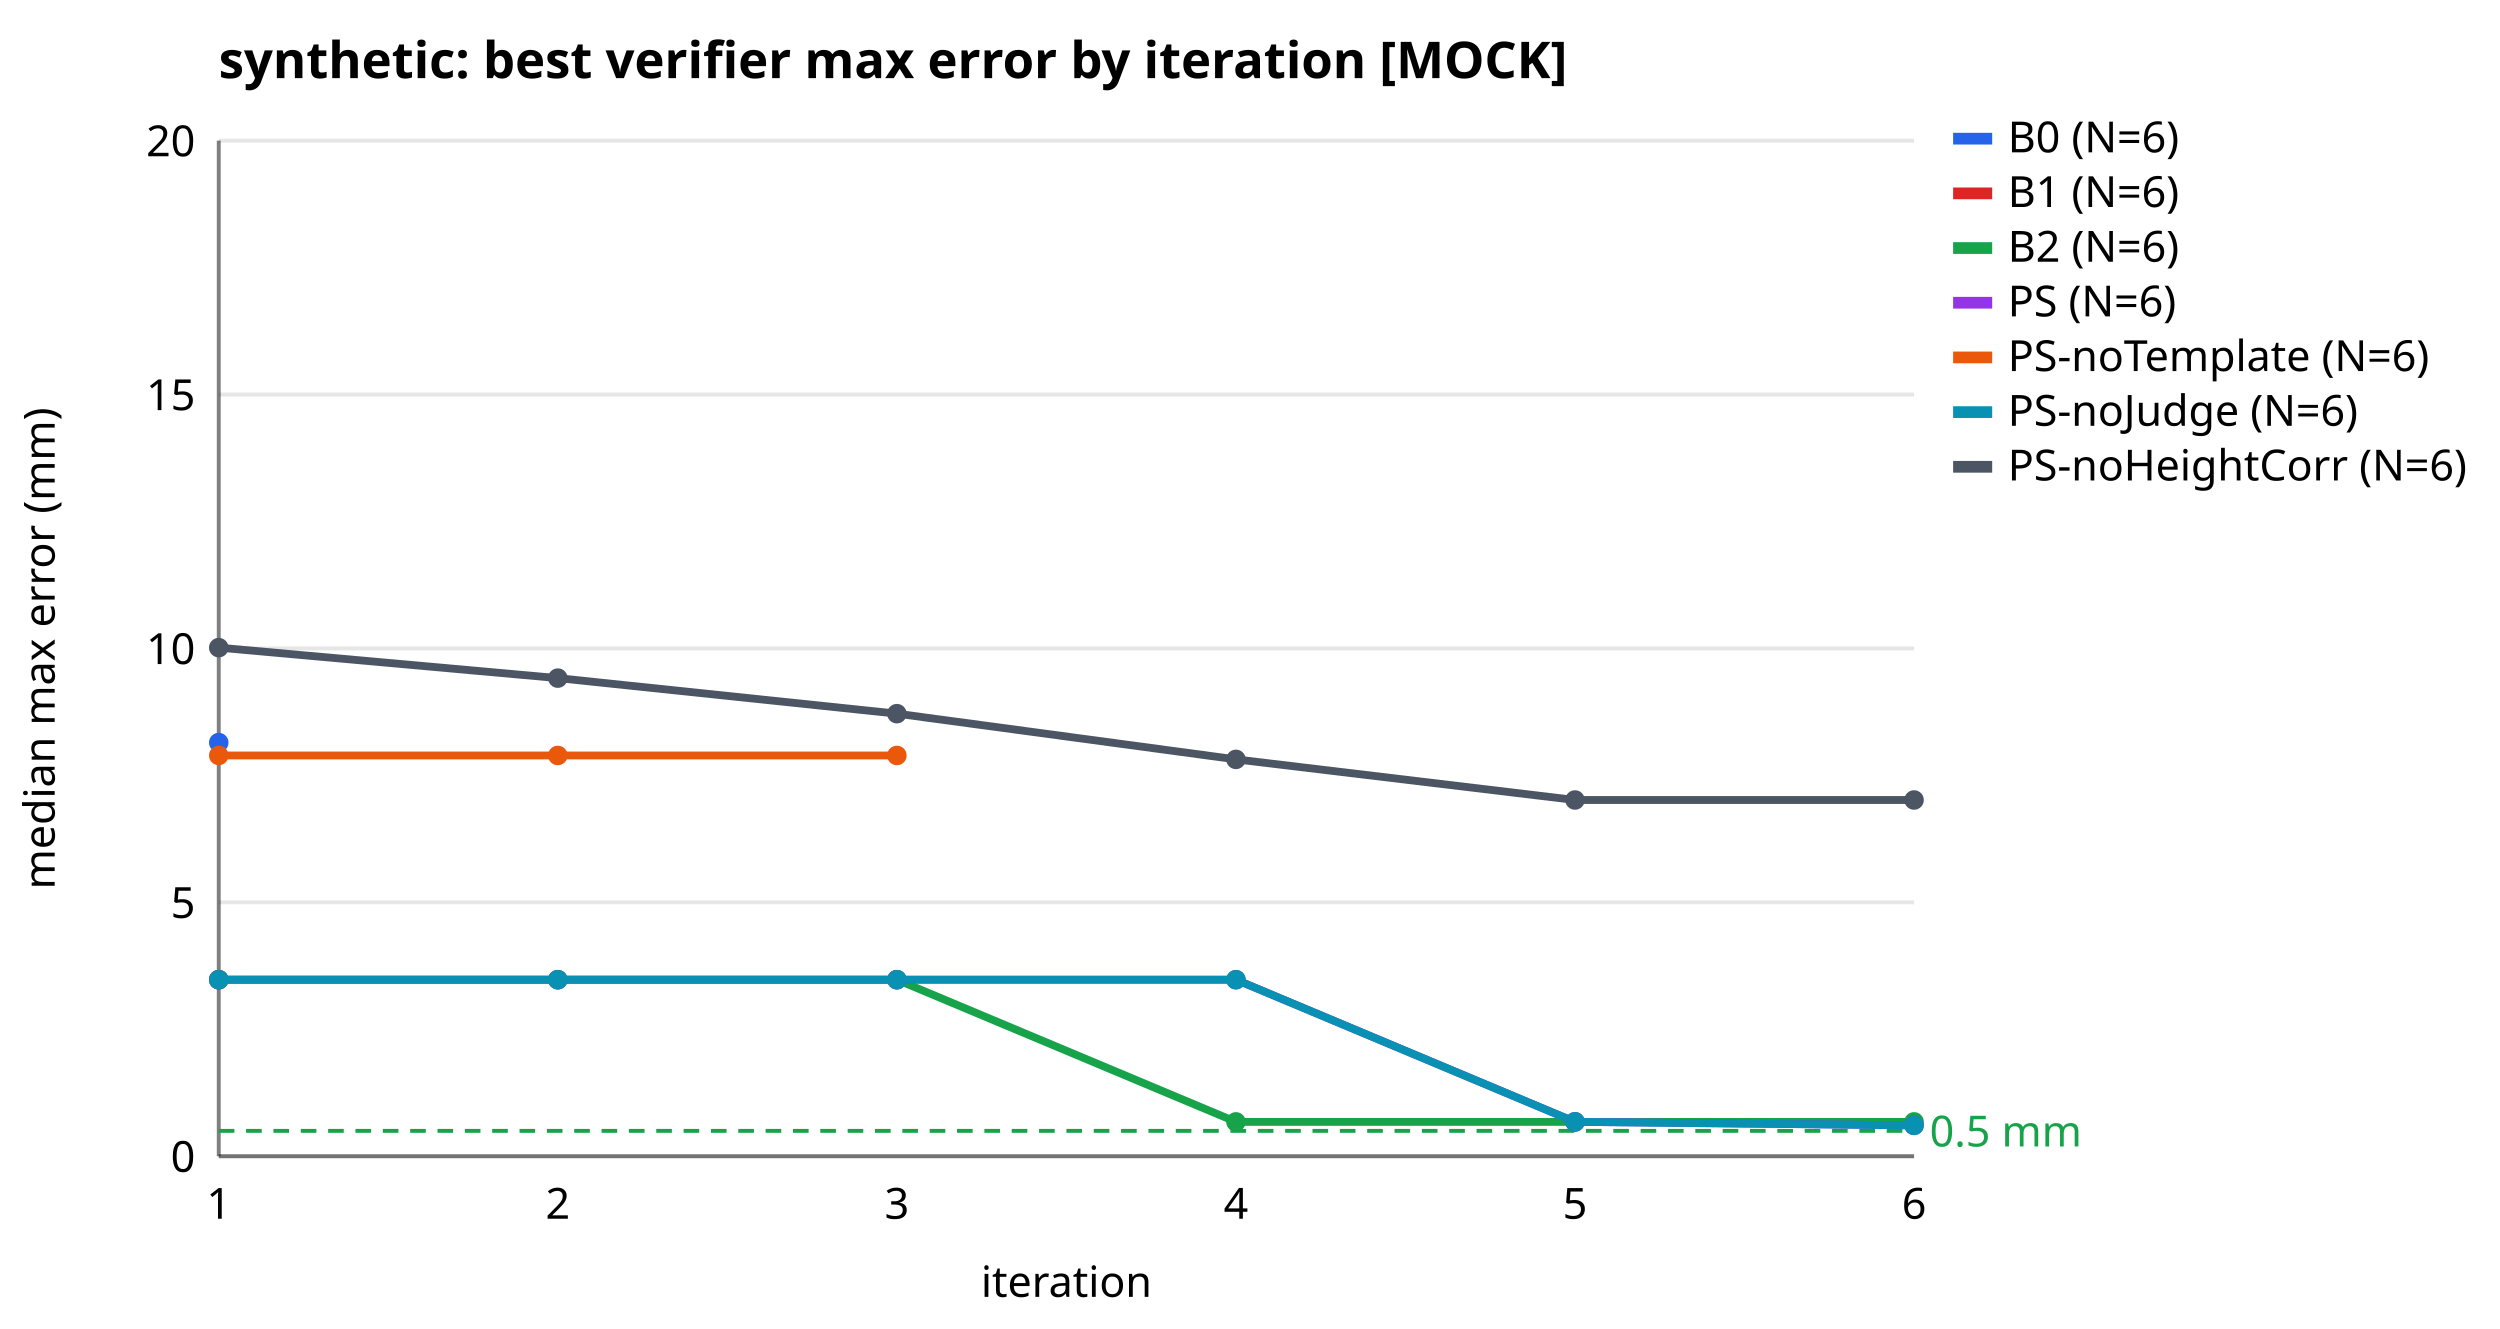
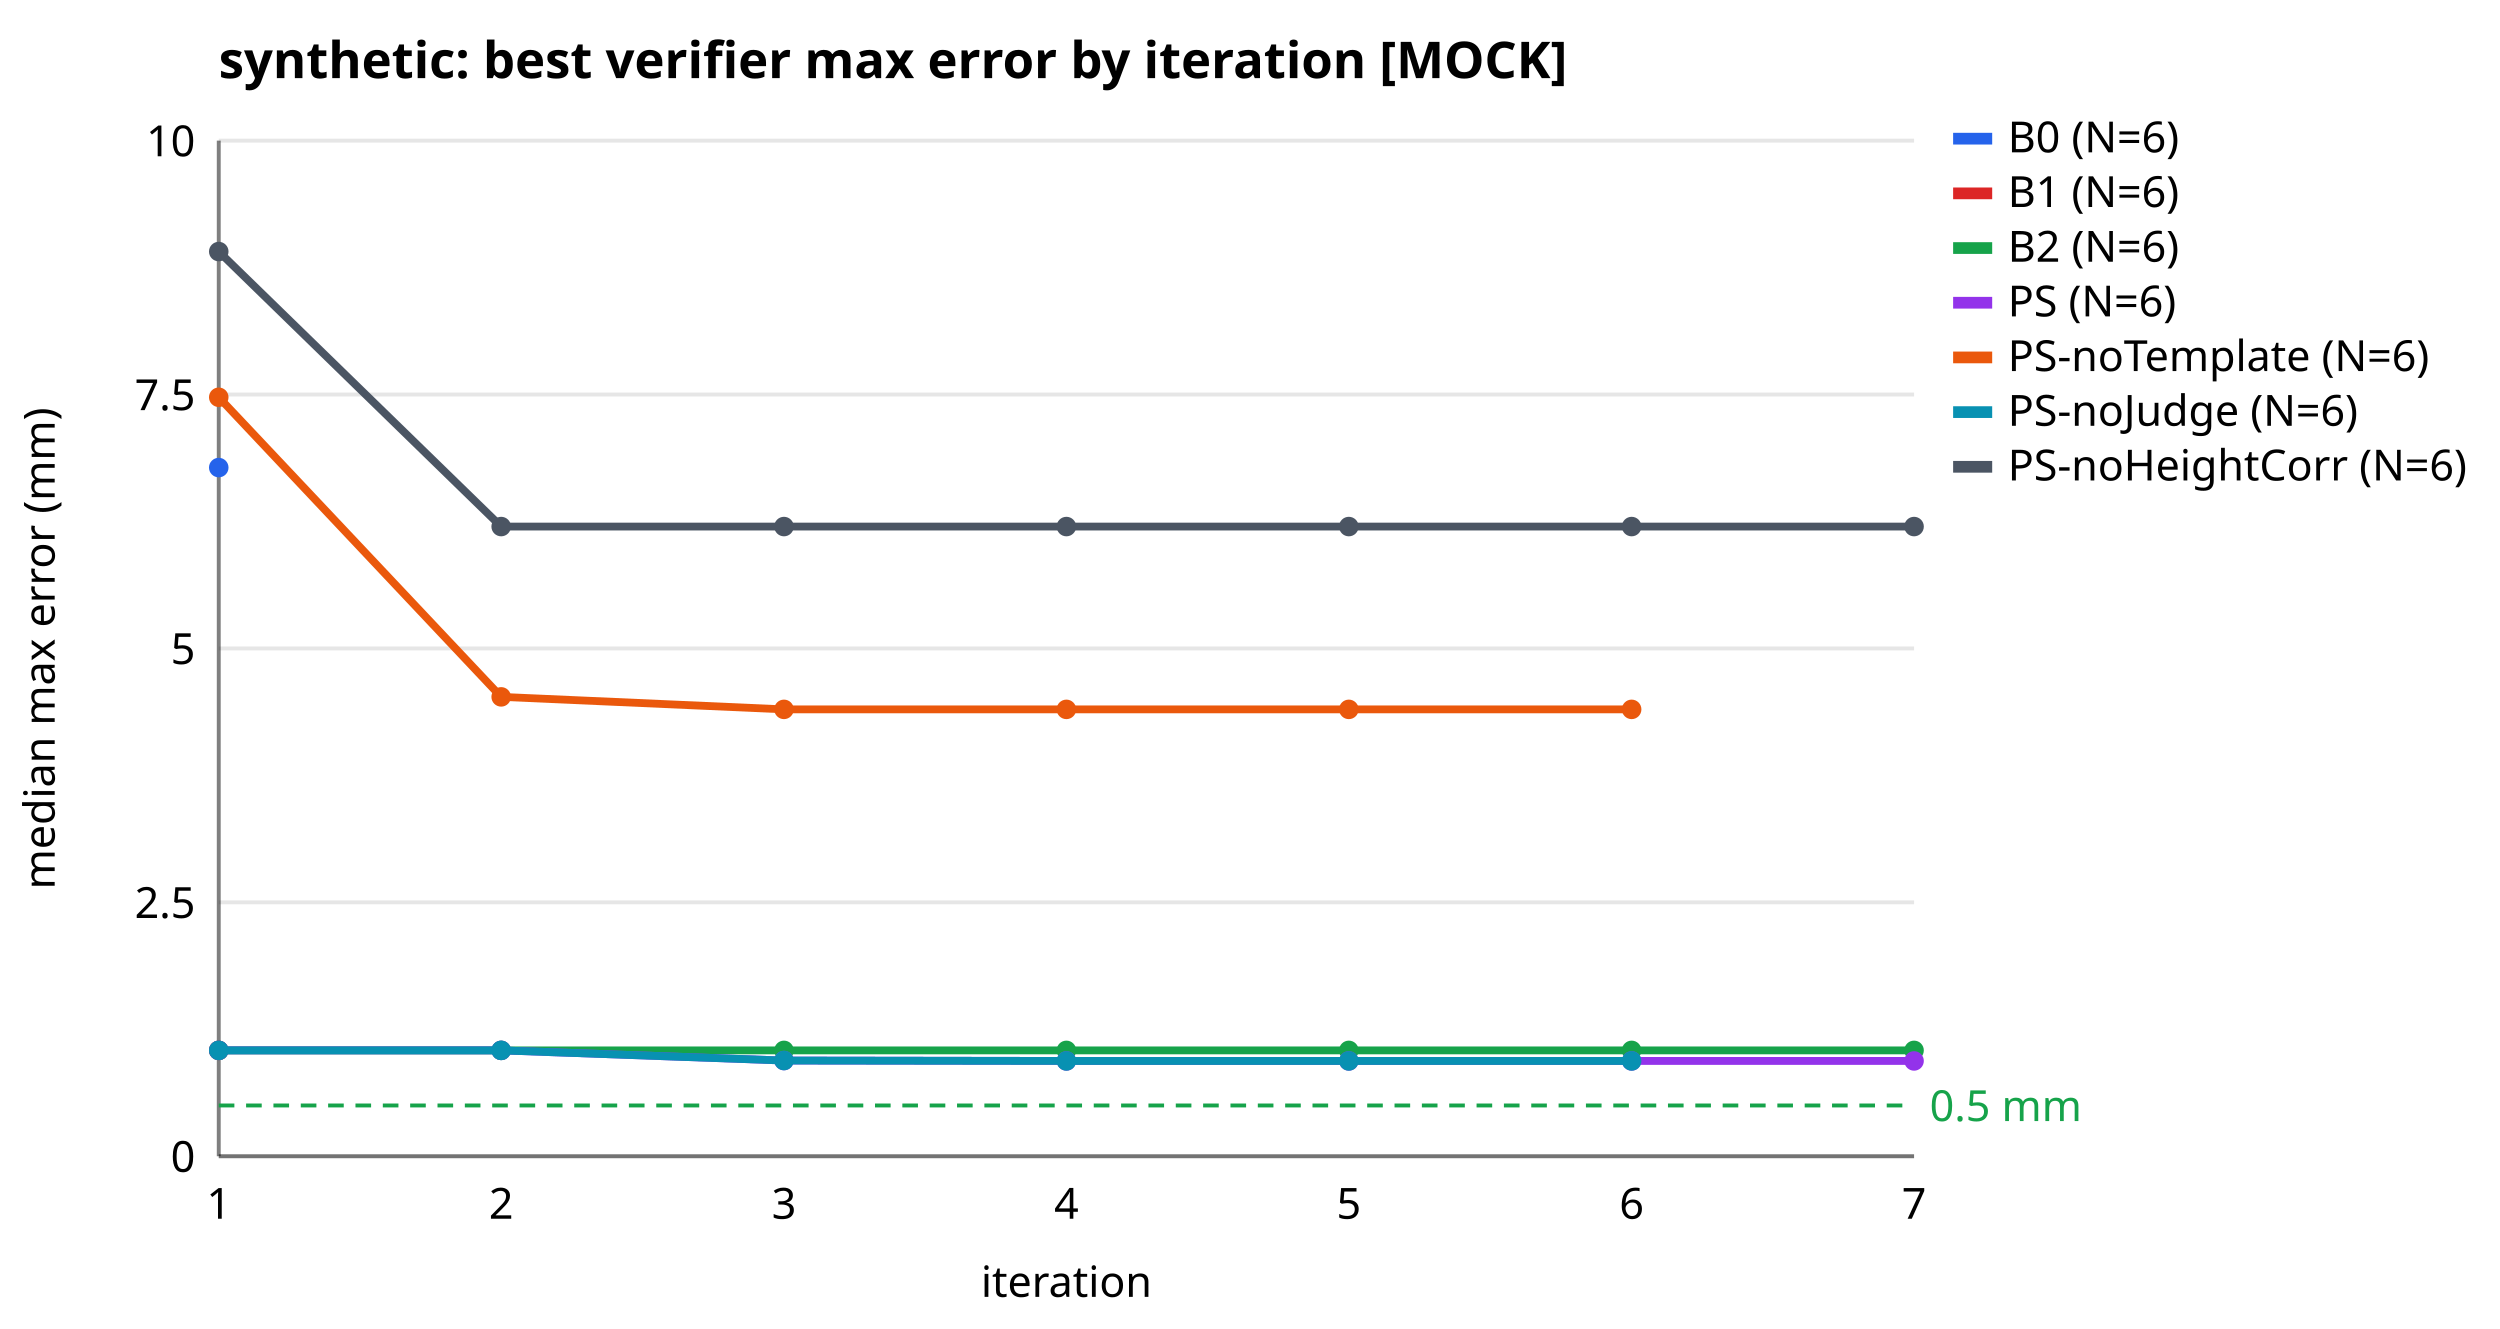
<svg xmlns="http://www.w3.org/2000/svg" viewBox="0 0 640 340" width="640" height="340" font-family="system-ui, sans-serif" font-size="11" fill="currentColor">
  <text x="56" y="20" font-size="13" font-weight="600">synthetic: best verifier max error by iteration [MOCK]</text>
  <line x1="56" y1="296" x2="490" y2="296" stroke="currentColor" stroke-opacity="0.5" />
  <line x1="56" y1="36" x2="56" y2="296" stroke="currentColor" stroke-opacity="0.5" />
  <line x1="56" y1="296.0" x2="490" y2="296.0" stroke="currentColor" stroke-opacity="0.1" />
  <text x="50" y="300.0" text-anchor="end">0</text>
  <line x1="56" y1="231.0" x2="490" y2="231.0" stroke="currentColor" stroke-opacity="0.1" />
-   <text x="50" y="235.0" text-anchor="end">5</text>
+   <text x="50" y="235.0" text-anchor="end">2.5</text>
  <line x1="56" y1="166.0" x2="490" y2="166.0" stroke="currentColor" stroke-opacity="0.1" />
-   <text x="50" y="170.0" text-anchor="end">10</text>
+   <text x="50" y="170.0" text-anchor="end">5</text>
  <line x1="56" y1="101.0" x2="490" y2="101.0" stroke="currentColor" stroke-opacity="0.1" />
-   <text x="50" y="105.0" text-anchor="end">15</text>
+   <text x="50" y="105.0" text-anchor="end">7.5</text>
  <line x1="56" y1="36.0" x2="490" y2="36.0" stroke="currentColor" stroke-opacity="0.1" />
-   <text x="50" y="40.0" text-anchor="end">20</text>
+   <text x="50" y="40.0" text-anchor="end">10</text>
  <text x="56.0" y="312" text-anchor="middle">1</text>
-   <text x="142.8" y="312" text-anchor="middle">2</text>
-   <text x="229.6" y="312" text-anchor="middle">3</text>
-   <text x="316.4" y="312" text-anchor="middle">4</text>
-   <text x="403.2" y="312" text-anchor="middle">5</text>
-   <text x="490.0" y="312" text-anchor="middle">6</text>
+   <text x="128.3" y="312" text-anchor="middle">2</text>
+   <text x="200.7" y="312" text-anchor="middle">3</text>
+   <text x="273.0" y="312" text-anchor="middle">4</text>
+   <text x="345.3" y="312" text-anchor="middle">5</text>
+   <text x="417.7" y="312" text-anchor="middle">6</text>
+   <text x="490.0" y="312" text-anchor="middle">7</text>
  <text x="273.0" y="332" text-anchor="middle">iteration</text>
  <text x="14" y="166.0" text-anchor="middle" transform="rotate(-90 14 166.0)">median max error (mm)</text>
-   <line x1="56" y1="289.5" x2="490" y2="289.5" stroke="#16a34a" stroke-dasharray="4 3" />
-   <text x="494" y="293.5" fill="#16a34a">0.5 mm</text>
-   <circle cx="56.0" cy="190.1" r="2.5" fill="#2563eb" />
+   <line x1="56" y1="283.0" x2="490" y2="283.0" stroke="#16a34a" stroke-dasharray="4 3" />
+   <text x="494" y="287.0" fill="#16a34a">0.5 mm</text>
+   <circle cx="56.0" cy="119.7" r="2.5" fill="#2563eb" />
  <rect x="500" y="34" width="10" height="3" fill="#2563eb" />
  <text x="514" y="39">B0 (N=6)</text>
-   <circle cx="56.0" cy="250.8" r="2.5" fill="#dc2626" />
+   <circle cx="56.0" cy="268.9" r="2.5" fill="#dc2626" />
  <rect x="500" y="48" width="10" height="3" fill="#dc2626" />
  <text x="514" y="53">B1 (N=6)</text>
-   <polyline fill="none" stroke="#16a34a" stroke-width="2" points="56.0,250.8 142.8,250.8 229.6,250.8 316.4,287.2 403.2,287.2 490.0,287.2" />
-   <circle cx="56.0" cy="250.8" r="2.5" fill="#16a34a" />
-   <circle cx="142.8" cy="250.8" r="2.5" fill="#16a34a" />
-   <circle cx="229.6" cy="250.8" r="2.5" fill="#16a34a" />
-   <circle cx="316.4" cy="287.2" r="2.5" fill="#16a34a" />
-   <circle cx="403.2" cy="287.2" r="2.5" fill="#16a34a" />
-   <circle cx="490.0" cy="287.2" r="2.5" fill="#16a34a" />
+   <polyline fill="none" stroke="#16a34a" stroke-width="2" points="56.0,268.9 128.3,268.9 200.7,268.9 273.0,268.9 345.3,268.9 417.7,268.9 490.0,268.9" />
+   <circle cx="56.0" cy="268.9" r="2.5" fill="#16a34a" />
+   <circle cx="128.3" cy="268.9" r="2.5" fill="#16a34a" />
+   <circle cx="200.7" cy="268.9" r="2.5" fill="#16a34a" />
+   <circle cx="273.0" cy="268.9" r="2.5" fill="#16a34a" />
+   <circle cx="345.3" cy="268.9" r="2.5" fill="#16a34a" />
+   <circle cx="417.7" cy="268.9" r="2.5" fill="#16a34a" />
+   <circle cx="490.0" cy="268.9" r="2.5" fill="#16a34a" />
  <rect x="500" y="62" width="10" height="3" fill="#16a34a" />
  <text x="514" y="67">B2 (N=6)</text>
-   <polyline fill="none" stroke="#9333ea" stroke-width="2" points="56.0,250.8 142.8,250.8 229.6,250.8 316.4,250.8 403.2,287.2 490.0,288.1" />
-   <circle cx="56.0" cy="250.8" r="2.5" fill="#9333ea" />
-   <circle cx="142.8" cy="250.8" r="2.5" fill="#9333ea" />
-   <circle cx="229.6" cy="250.8" r="2.5" fill="#9333ea" />
-   <circle cx="316.4" cy="250.8" r="2.5" fill="#9333ea" />
-   <circle cx="403.2" cy="287.2" r="2.5" fill="#9333ea" />
-   <circle cx="490.0" cy="288.1" r="2.5" fill="#9333ea" />
+   <polyline fill="none" stroke="#9333ea" stroke-width="2" points="56.0,268.9 128.3,268.9 200.7,271.5 273.0,271.6 345.3,271.6 417.7,271.6 490.0,271.6" />
+   <circle cx="56.0" cy="268.9" r="2.5" fill="#9333ea" />
+   <circle cx="128.3" cy="268.9" r="2.5" fill="#9333ea" />
+   <circle cx="200.7" cy="271.5" r="2.5" fill="#9333ea" />
+   <circle cx="273.0" cy="271.6" r="2.5" fill="#9333ea" />
+   <circle cx="345.3" cy="271.6" r="2.5" fill="#9333ea" />
+   <circle cx="417.7" cy="271.6" r="2.5" fill="#9333ea" />
+   <circle cx="490.0" cy="271.6" r="2.5" fill="#9333ea" />
  <rect x="500" y="76" width="10" height="3" fill="#9333ea" />
  <text x="514" y="81">PS (N=6)</text>
-   <polyline fill="none" stroke="#ea580c" stroke-width="2" points="56.0,193.4 142.8,193.4 229.6,193.4" />
-   <circle cx="56.0" cy="193.4" r="2.5" fill="#ea580c" />
-   <circle cx="142.8" cy="193.4" r="2.5" fill="#ea580c" />
-   <circle cx="229.6" cy="193.4" r="2.5" fill="#ea580c" />
+   <polyline fill="none" stroke="#ea580c" stroke-width="2" points="56.0,101.7 128.3,178.4 200.7,181.6 273.0,181.6 345.3,181.6 417.7,181.6" />
+   <circle cx="56.0" cy="101.7" r="2.5" fill="#ea580c" />
+   <circle cx="128.3" cy="178.4" r="2.5" fill="#ea580c" />
+   <circle cx="200.7" cy="181.6" r="2.5" fill="#ea580c" />
+   <circle cx="273.0" cy="181.6" r="2.5" fill="#ea580c" />
+   <circle cx="345.3" cy="181.6" r="2.5" fill="#ea580c" />
+   <circle cx="417.7" cy="181.6" r="2.5" fill="#ea580c" />
  <rect x="500" y="90" width="10" height="3" fill="#ea580c" />
  <text x="514" y="95">PS-noTemplate (N=6)</text>
-   <polyline fill="none" stroke="#0891b2" stroke-width="2" points="56.0,250.8 142.8,250.8 229.6,250.8 316.4,250.8 403.2,287.2 490.0,288.1" />
-   <circle cx="56.0" cy="250.8" r="2.5" fill="#0891b2" />
-   <circle cx="142.8" cy="250.8" r="2.5" fill="#0891b2" />
-   <circle cx="229.6" cy="250.8" r="2.5" fill="#0891b2" />
-   <circle cx="316.4" cy="250.8" r="2.5" fill="#0891b2" />
-   <circle cx="403.2" cy="287.2" r="2.5" fill="#0891b2" />
-   <circle cx="490.0" cy="288.1" r="2.5" fill="#0891b2" />
+   <polyline fill="none" stroke="#0891b2" stroke-width="2" points="56.0,268.9 128.3,268.9 200.7,271.5 273.0,271.6 345.3,271.6 417.7,271.6" />
+   <circle cx="56.0" cy="268.9" r="2.5" fill="#0891b2" />
+   <circle cx="128.3" cy="268.9" r="2.5" fill="#0891b2" />
+   <circle cx="200.7" cy="271.5" r="2.5" fill="#0891b2" />
+   <circle cx="273.0" cy="271.6" r="2.5" fill="#0891b2" />
+   <circle cx="345.3" cy="271.6" r="2.5" fill="#0891b2" />
+   <circle cx="417.7" cy="271.6" r="2.5" fill="#0891b2" />
  <rect x="500" y="104" width="10" height="3" fill="#0891b2" />
  <text x="514" y="109">PS-noJudge (N=6)</text>
-   <polyline fill="none" stroke="#4b5563" stroke-width="2" points="56.0,165.8 142.8,173.6 229.6,182.7 316.4,194.4 403.2,204.8 490.0,204.8" />
-   <circle cx="56.0" cy="165.8" r="2.5" fill="#4b5563" />
-   <circle cx="142.8" cy="173.6" r="2.5" fill="#4b5563" />
-   <circle cx="229.6" cy="182.7" r="2.5" fill="#4b5563" />
-   <circle cx="316.4" cy="194.4" r="2.5" fill="#4b5563" />
-   <circle cx="403.2" cy="204.8" r="2.5" fill="#4b5563" />
-   <circle cx="490.0" cy="204.8" r="2.5" fill="#4b5563" />
+   <polyline fill="none" stroke="#4b5563" stroke-width="2" points="56.0,64.4 128.3,134.8 200.7,134.8 273.0,134.8 345.3,134.8 417.7,134.8 490.0,134.8" />
+   <circle cx="56.0" cy="64.4" r="2.5" fill="#4b5563" />
+   <circle cx="128.3" cy="134.8" r="2.5" fill="#4b5563" />
+   <circle cx="200.7" cy="134.8" r="2.5" fill="#4b5563" />
+   <circle cx="273.0" cy="134.8" r="2.5" fill="#4b5563" />
+   <circle cx="345.3" cy="134.8" r="2.5" fill="#4b5563" />
+   <circle cx="417.7" cy="134.8" r="2.5" fill="#4b5563" />
+   <circle cx="490.0" cy="134.8" r="2.5" fill="#4b5563" />
  <rect x="500" y="118" width="10" height="3" fill="#4b5563" />
  <text x="514" y="123">PS-noHeightCorr (N=6)</text>
</svg>
